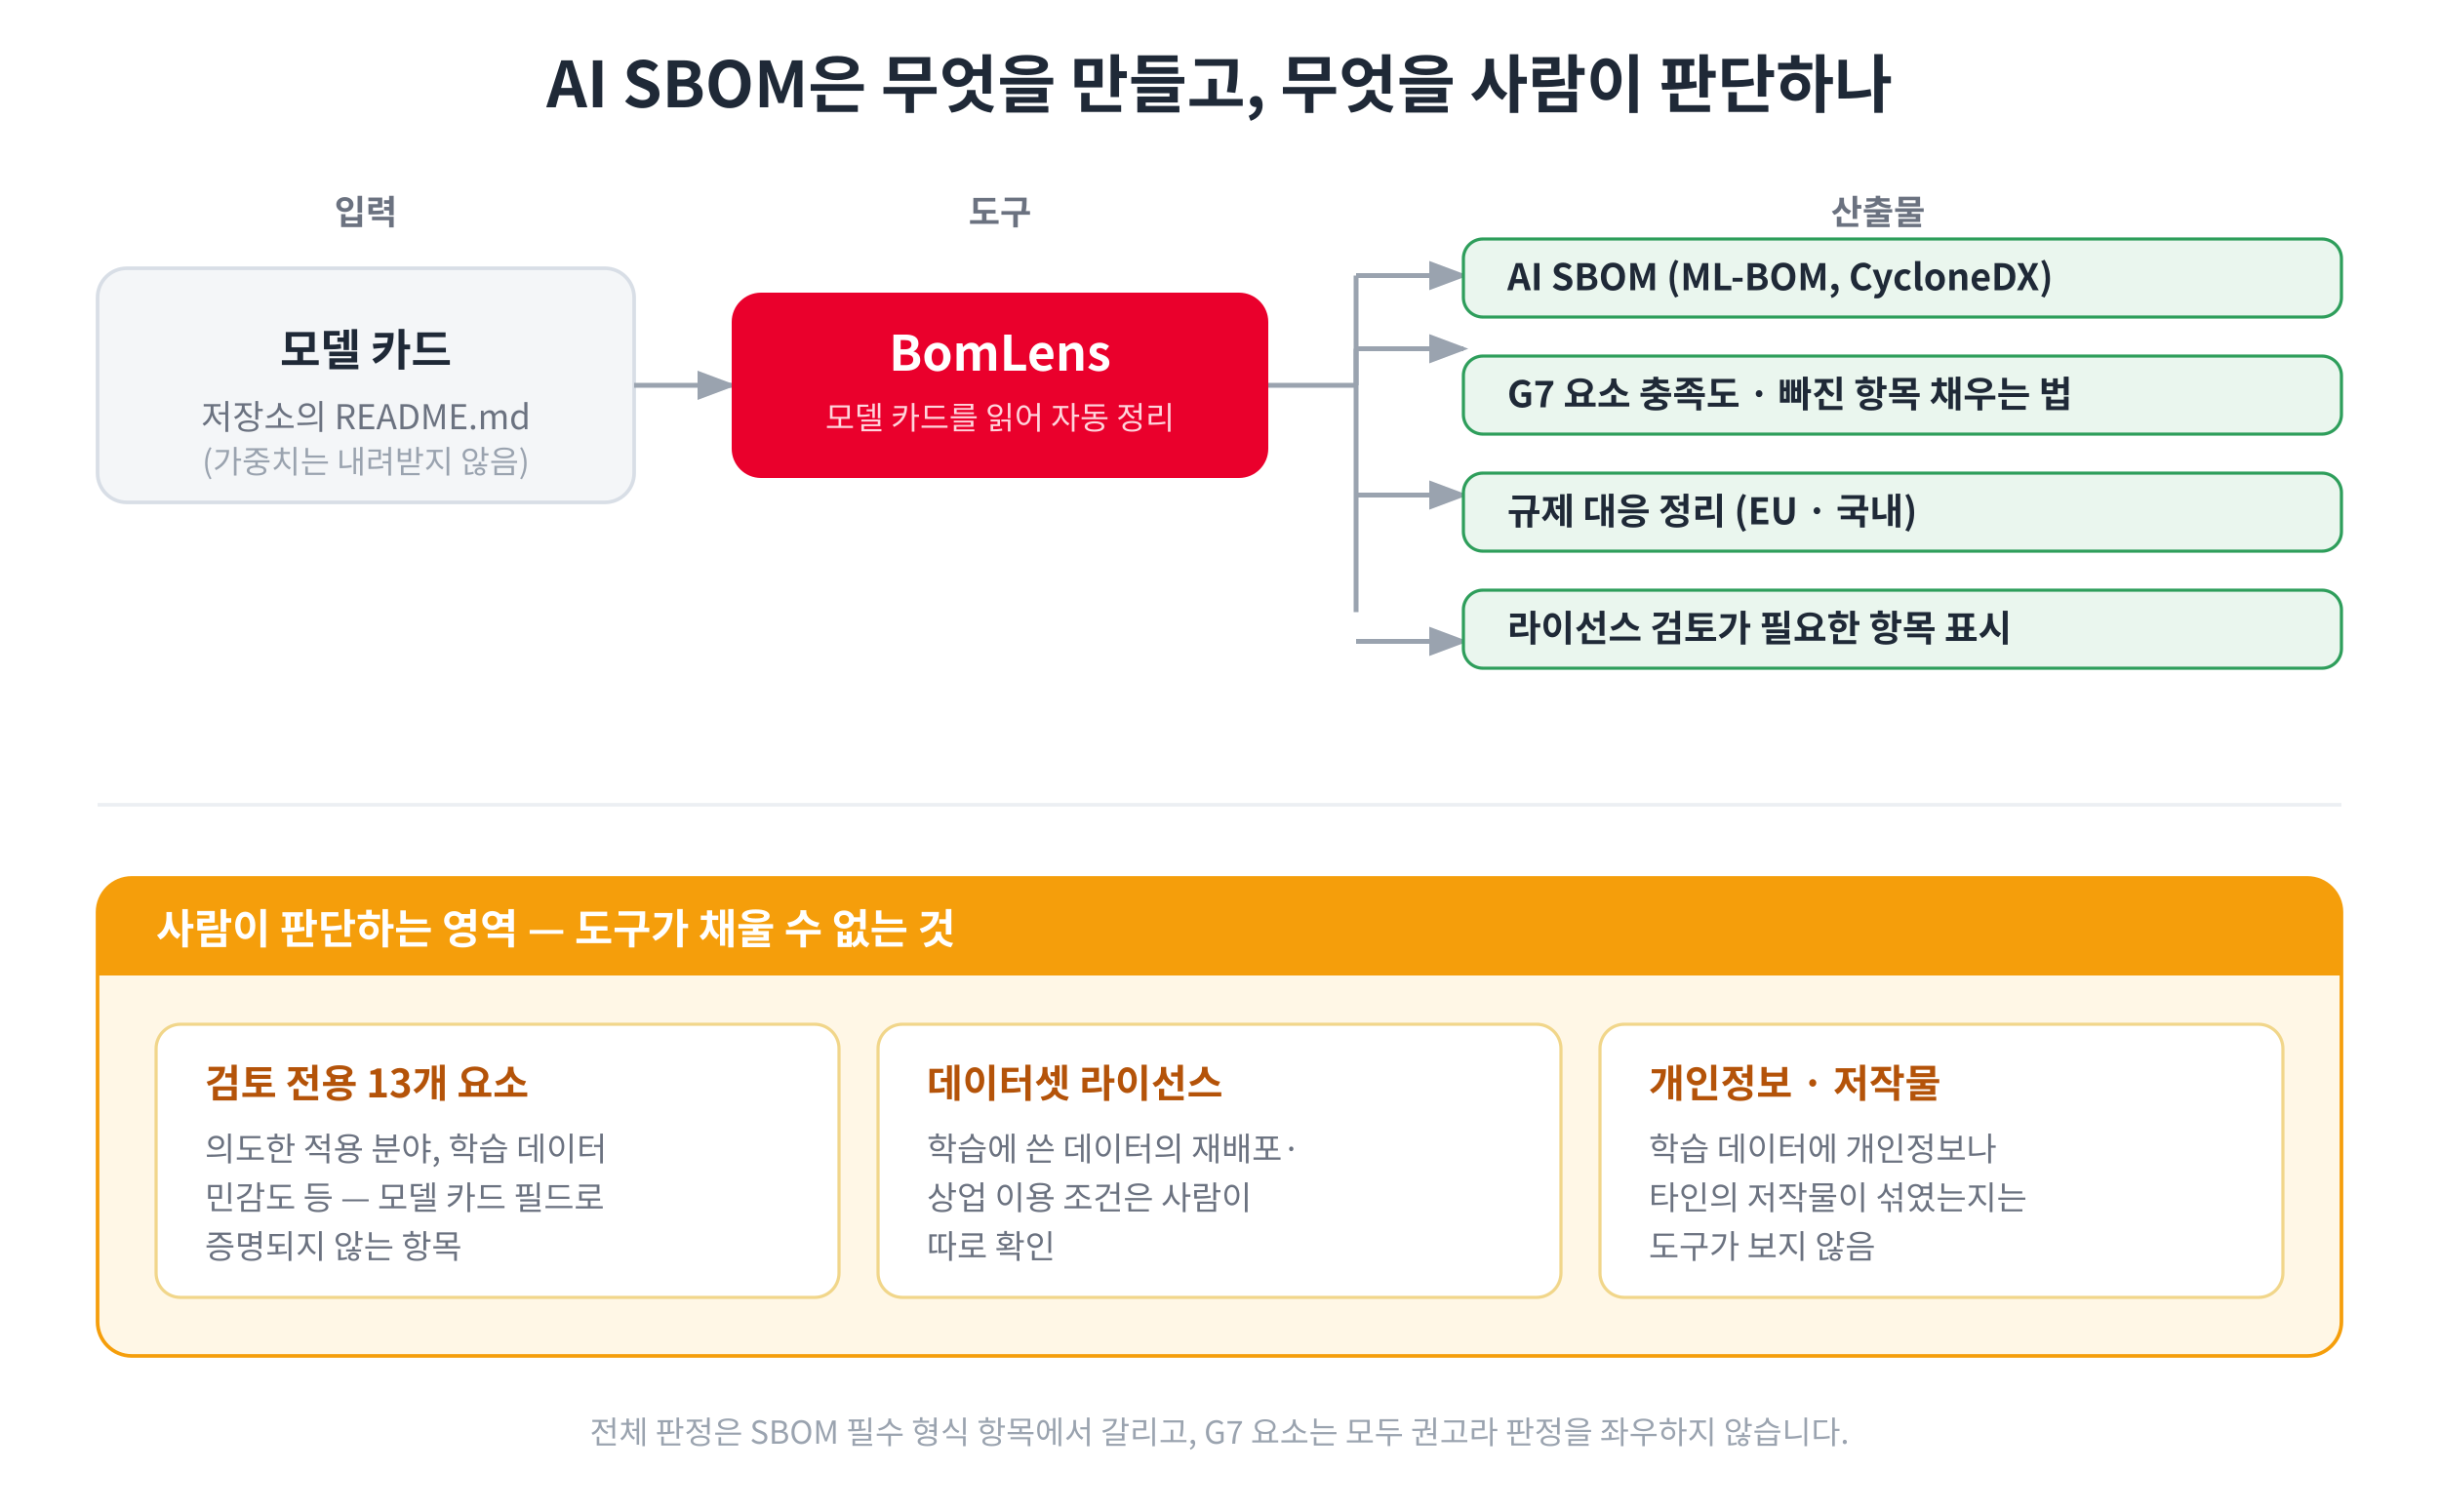
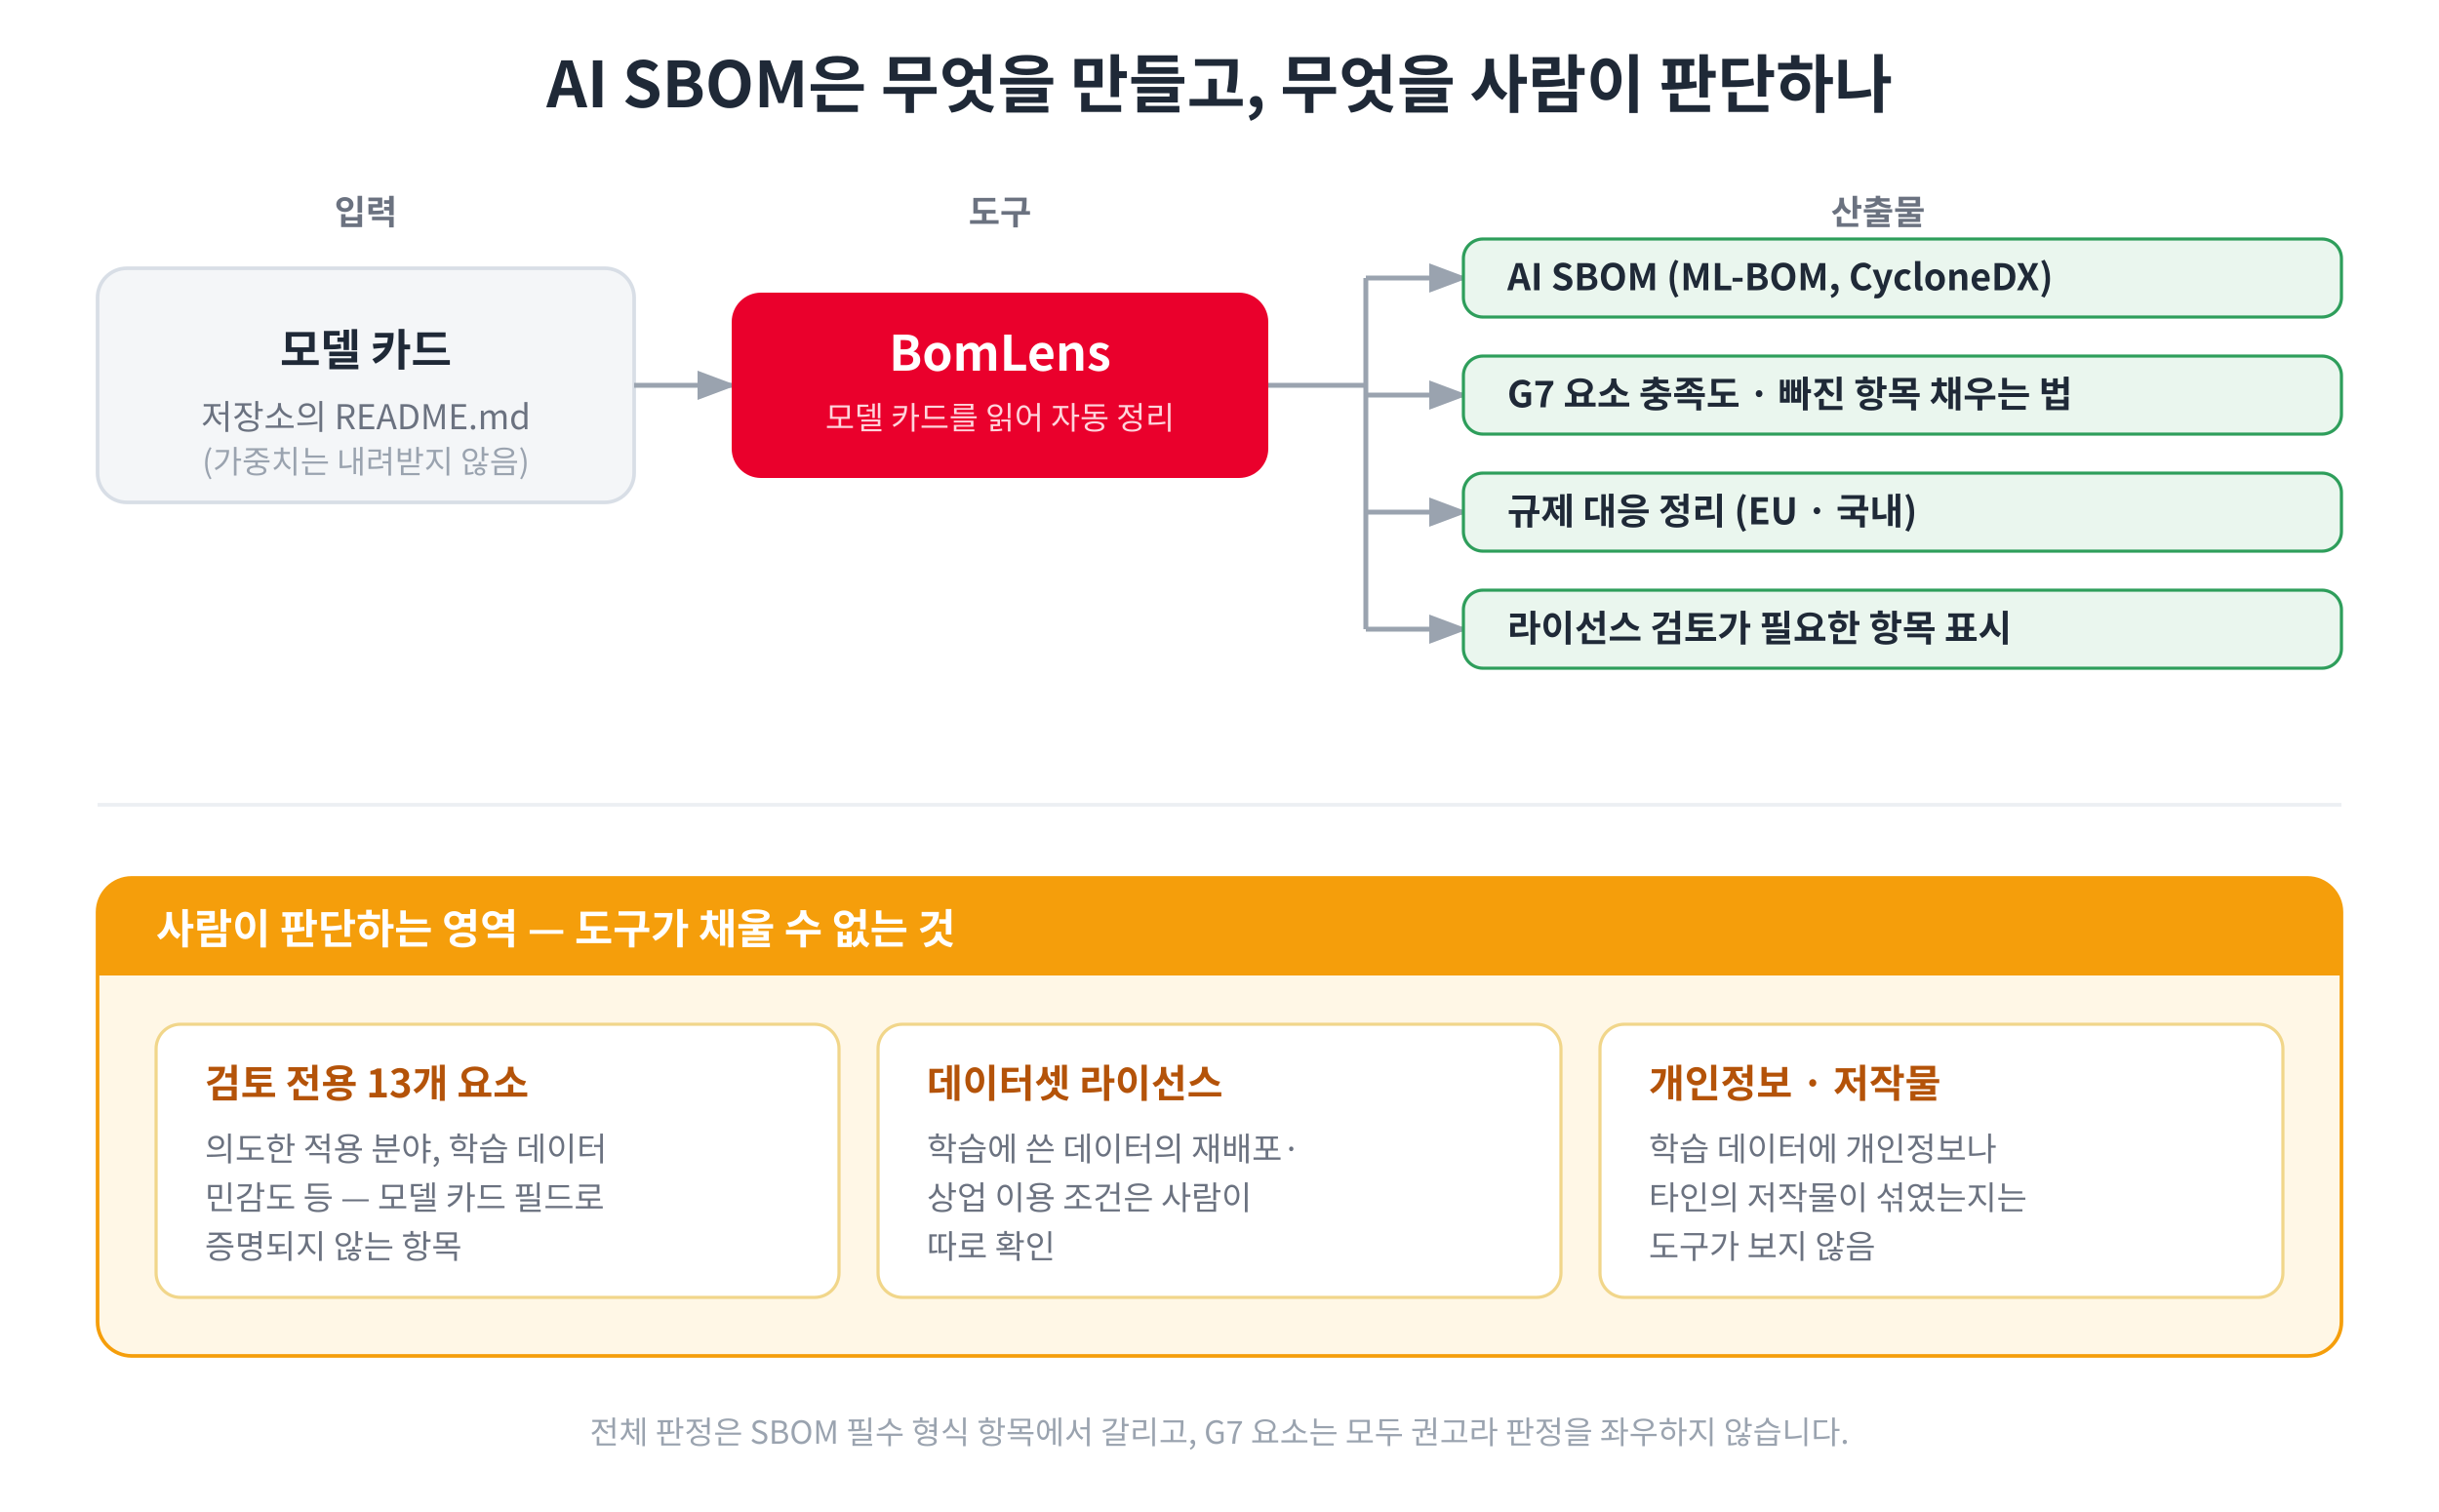
<svg xmlns="http://www.w3.org/2000/svg" width="1000" height="620" viewBox="0 0 1000 620" font-family="'Apple SD Gothic Neo','Noto Sans CJK KR','Malgun Gothic',sans-serif">
  <defs>
    <marker id="arr2" markerWidth="10" markerHeight="10" refX="7" refY="3" orient="auto" markerUnits="strokeWidth">
      <path d="M0,0 L8,3 L0,6 Z" fill="#9AA3AF" />
    </marker>
  </defs>
  <rect x="0" y="0" width="1000" height="620" fill="#ffffff" />
  <text x="500" y="44" text-anchor="middle" font-size="26" font-weight="bold" fill="#1F2937">AI SBOM은 무엇을 만들고, 무엇을 사람이 판단하나</text>
  <text x="150" y="92" text-anchor="middle" font-size="14" font-weight="bold" fill="#6B7280">입력</text>
  <text x="410" y="92" text-anchor="middle" font-size="14" font-weight="bold" fill="#6B7280">도구</text>
  <text x="770" y="92" text-anchor="middle" font-size="14" font-weight="bold" fill="#6B7280">산출물</text>
  <rect x="40" y="110" width="220" height="96" rx="12" fill="#F4F6F8" stroke="#D8DEE6" stroke-width="1.5" />
  <text x="150" y="150" text-anchor="middle" font-size="18" font-weight="bold" fill="#1F2937">모델 카드</text>
  <text x="150" y="176" text-anchor="middle" font-size="14" fill="#6B7280">저장소의 README.md</text>
  <text x="150" y="194" text-anchor="middle" font-size="13" fill="#9AA3AF">(가중치는 내려받지 않음)</text>
  <line x1="260" y1="158" x2="300" y2="158" stroke="#9AA3AF" stroke-width="2" marker-end="url(#arr2)" />
  <rect x="300" y="120" width="220" height="76" rx="12" fill="#EA002C" />
  <text x="410" y="152" text-anchor="middle" font-size="20" font-weight="bold" fill="#ffffff">BomLens</text>
  <text x="410" y="176" text-anchor="middle" font-size="13" fill="#FFD4DC">모델 카드를 읽어 자동 정리</text>
-   <line x1="520" y1="158" x2="556" y2="158" stroke="#9AA3AF" stroke-width="2" />
-   <path d="M556,158 L556,143 L556,251" stroke="#9AA3AF" stroke-width="2" fill="none" />
-   <line x1="556" y1="143" x2="600" y2="143" stroke="#9AA3AF" stroke-width="2" marker-end="url(#arr2)" />
-   <line x1="556" y1="203" x2="600" y2="203" stroke="#9AA3AF" stroke-width="2" marker-end="url(#arr2)" />
-   <line x1="556" y1="263" x2="600" y2="263" stroke="#9AA3AF" stroke-width="2" marker-end="url(#arr2)" />
-   <line x1="556" y1="113" x2="600" y2="113" stroke="#9AA3AF" stroke-width="2" marker-end="url(#arr2)" />
-   <path d="M556,158 L556,113" stroke="#9AA3AF" stroke-width="2" fill="none" />
+   <line x1="520" y1="158" x2="560" y2="158" stroke="#9AA3AF" stroke-width="2" />
+   <line x1="560" y1="114" x2="560" y2="258" stroke="#9AA3AF" stroke-width="2" />
+   <line x1="560" y1="114" x2="600" y2="114" stroke="#9AA3AF" stroke-width="2" marker-end="url(#arr2)" />
+   <line x1="560" y1="162" x2="600" y2="162" stroke="#9AA3AF" stroke-width="2" marker-end="url(#arr2)" />
+   <line x1="560" y1="210" x2="600" y2="210" stroke="#9AA3AF" stroke-width="2" marker-end="url(#arr2)" />
+   <line x1="560" y1="258" x2="600" y2="258" stroke="#9AA3AF" stroke-width="2" marker-end="url(#arr2)" />
  <rect x="600" y="98" width="360" height="32" rx="8" fill="#EAF6EE" stroke="#2E9E5B" stroke-width="1.3" />
  <text x="618" y="119" font-size="15" font-weight="bold" fill="#1F2937">AI SBOM (ML-BOM, CycloneDX)</text>
  <rect x="600" y="146" width="360" height="32" rx="8" fill="#EAF6EE" stroke="#2E9E5B" stroke-width="1.3" />
  <text x="618" y="167" font-size="15" font-weight="bold" fill="#1F2937">G7 요소 충족도 · 빠진 항목 채우는 법</text>
  <rect x="600" y="194" width="360" height="32" rx="8" fill="#EAF6EE" stroke="#2E9E5B" stroke-width="1.3" />
  <text x="618" y="215" font-size="15" font-weight="bold" fill="#1F2937">규제 대응 정리 (EU · 국내)</text>
  <rect x="600" y="242" width="360" height="32" rx="8" fill="#EAF6EE" stroke="#2E9E5B" stroke-width="1.3" />
  <text x="618" y="263" font-size="15" font-weight="bold" fill="#1F2937">라이선스 검토가 필요한 항목 표시</text>
  <line x1="40" y1="330" x2="960" y2="330" stroke="#ECEFF3" stroke-width="1.5" />
  <rect x="40" y="360" width="920" height="196" rx="14" fill="#FFF7E6" stroke="#F59E0B" stroke-width="1.5" />
  <rect x="40" y="360" width="920" height="40" rx="14" fill="#F59E0B" />
  <rect x="40" y="378" width="920" height="22" fill="#F59E0B" />
  <text x="64" y="387" font-size="17" font-weight="bold" fill="#ffffff">사람이 판단하는 영역 — 도구가 채울 수 없는 것</text>
  <rect x="64" y="420" width="280" height="112" rx="10" fill="#ffffff" stroke="#F1D68A" stroke-width="1.3" />
  <text x="84" y="450" font-size="16" font-weight="bold" fill="#B45309">검토 전용 13개 요소</text>
  <text x="84" y="476" font-size="13.5" fill="#6B7280">의도한 적용 분야, 학습 데이터</text>
  <text x="84" y="496" font-size="13.5" fill="#6B7280">민감도 등 — 모델 카드 필드로</text>
  <text x="84" y="516" font-size="13.5" fill="#6B7280">증명되지 않는 항목</text>
  <rect x="360" y="420" width="280" height="112" rx="10" fill="#ffffff" stroke="#F1D68A" stroke-width="1.3" />
  <text x="380" y="450" font-size="16" font-weight="bold" fill="#B45309">데이터셋 라이선스</text>
  <text x="380" y="476" font-size="13.5" fill="#6B7280">학습에 쓴 데이터의 재배포·</text>
  <text x="380" y="496" font-size="13.5" fill="#6B7280">상업 이용 조건은 사람이</text>
  <text x="380" y="516" font-size="13.5" fill="#6B7280">따로 확인</text>
  <rect x="656" y="420" width="280" height="112" rx="10" fill="#ffffff" stroke="#F1D68A" stroke-width="1.3" />
  <text x="676" y="450" font-size="16" font-weight="bold" fill="#B45309">개인정보 · 저작물</text>
  <text x="676" y="476" font-size="13.5" fill="#6B7280">학습 데이터에 개인정보나</text>
  <text x="676" y="496" font-size="13.5" fill="#6B7280">타인의 저작물이 섞였는지는</text>
  <text x="676" y="516" font-size="13.5" fill="#6B7280">도구가 보지 않음</text>
  <text x="500" y="592" text-anchor="middle" font-size="13" fill="#9AA3AF">전체 판정은 SBOM 필수 형식 항목에서 갈리고, G7 요소는 모두 권고라 판정을 좌우하지 않습니다.</text>
</svg>
